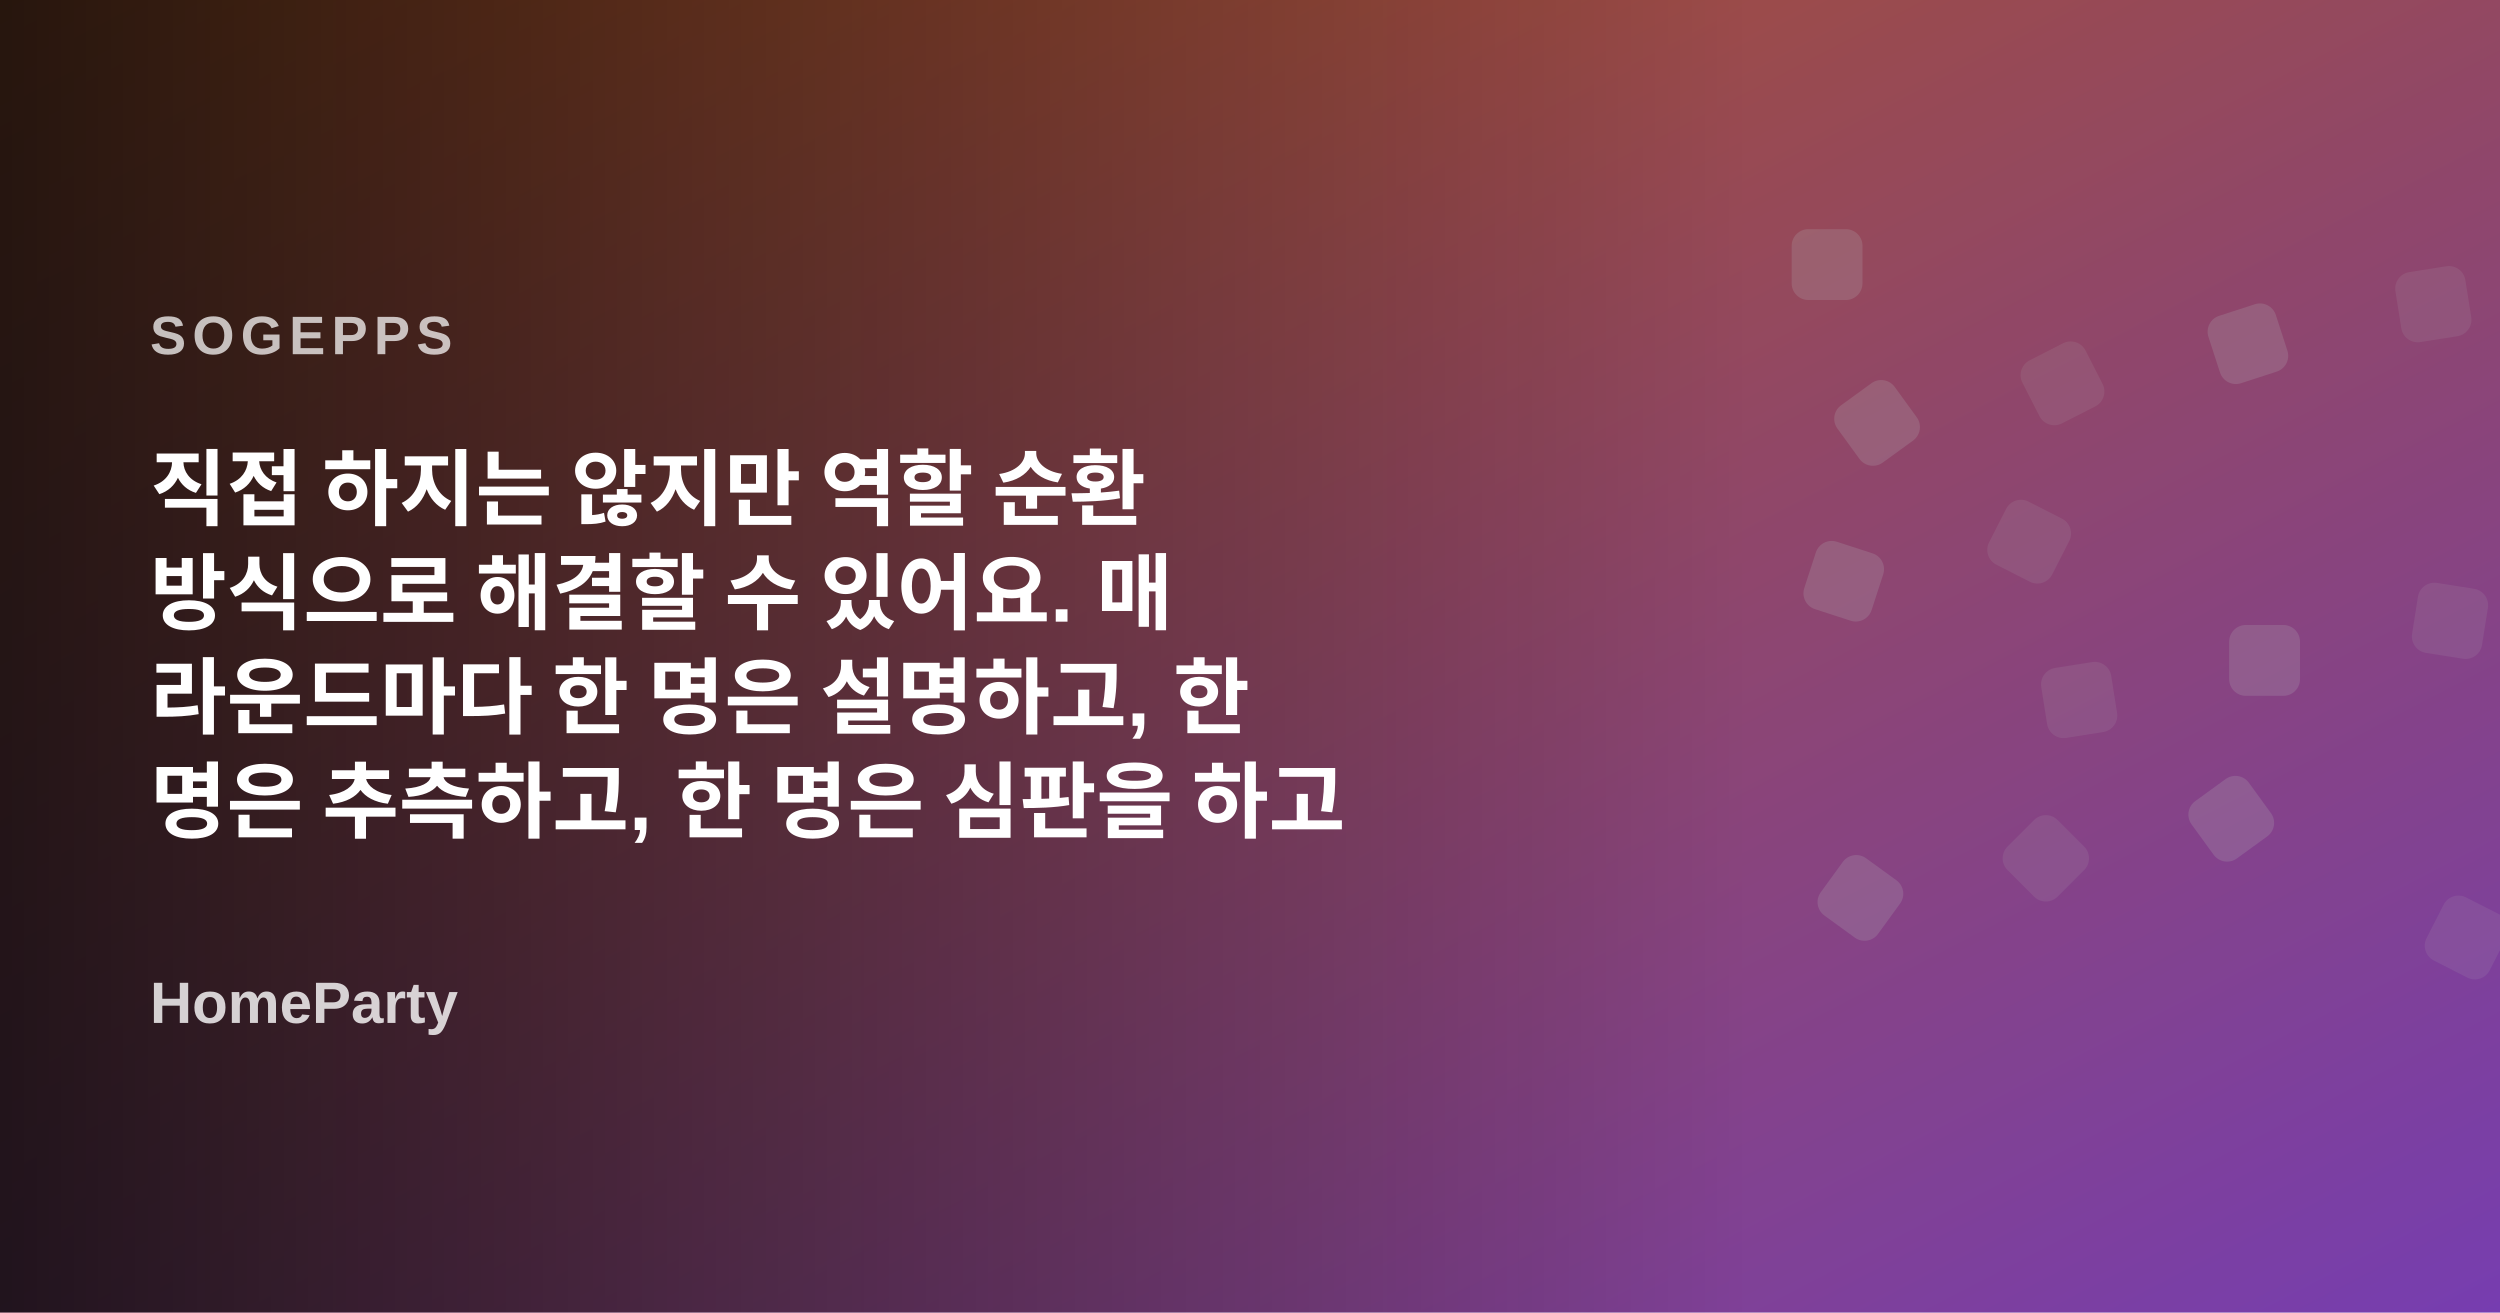
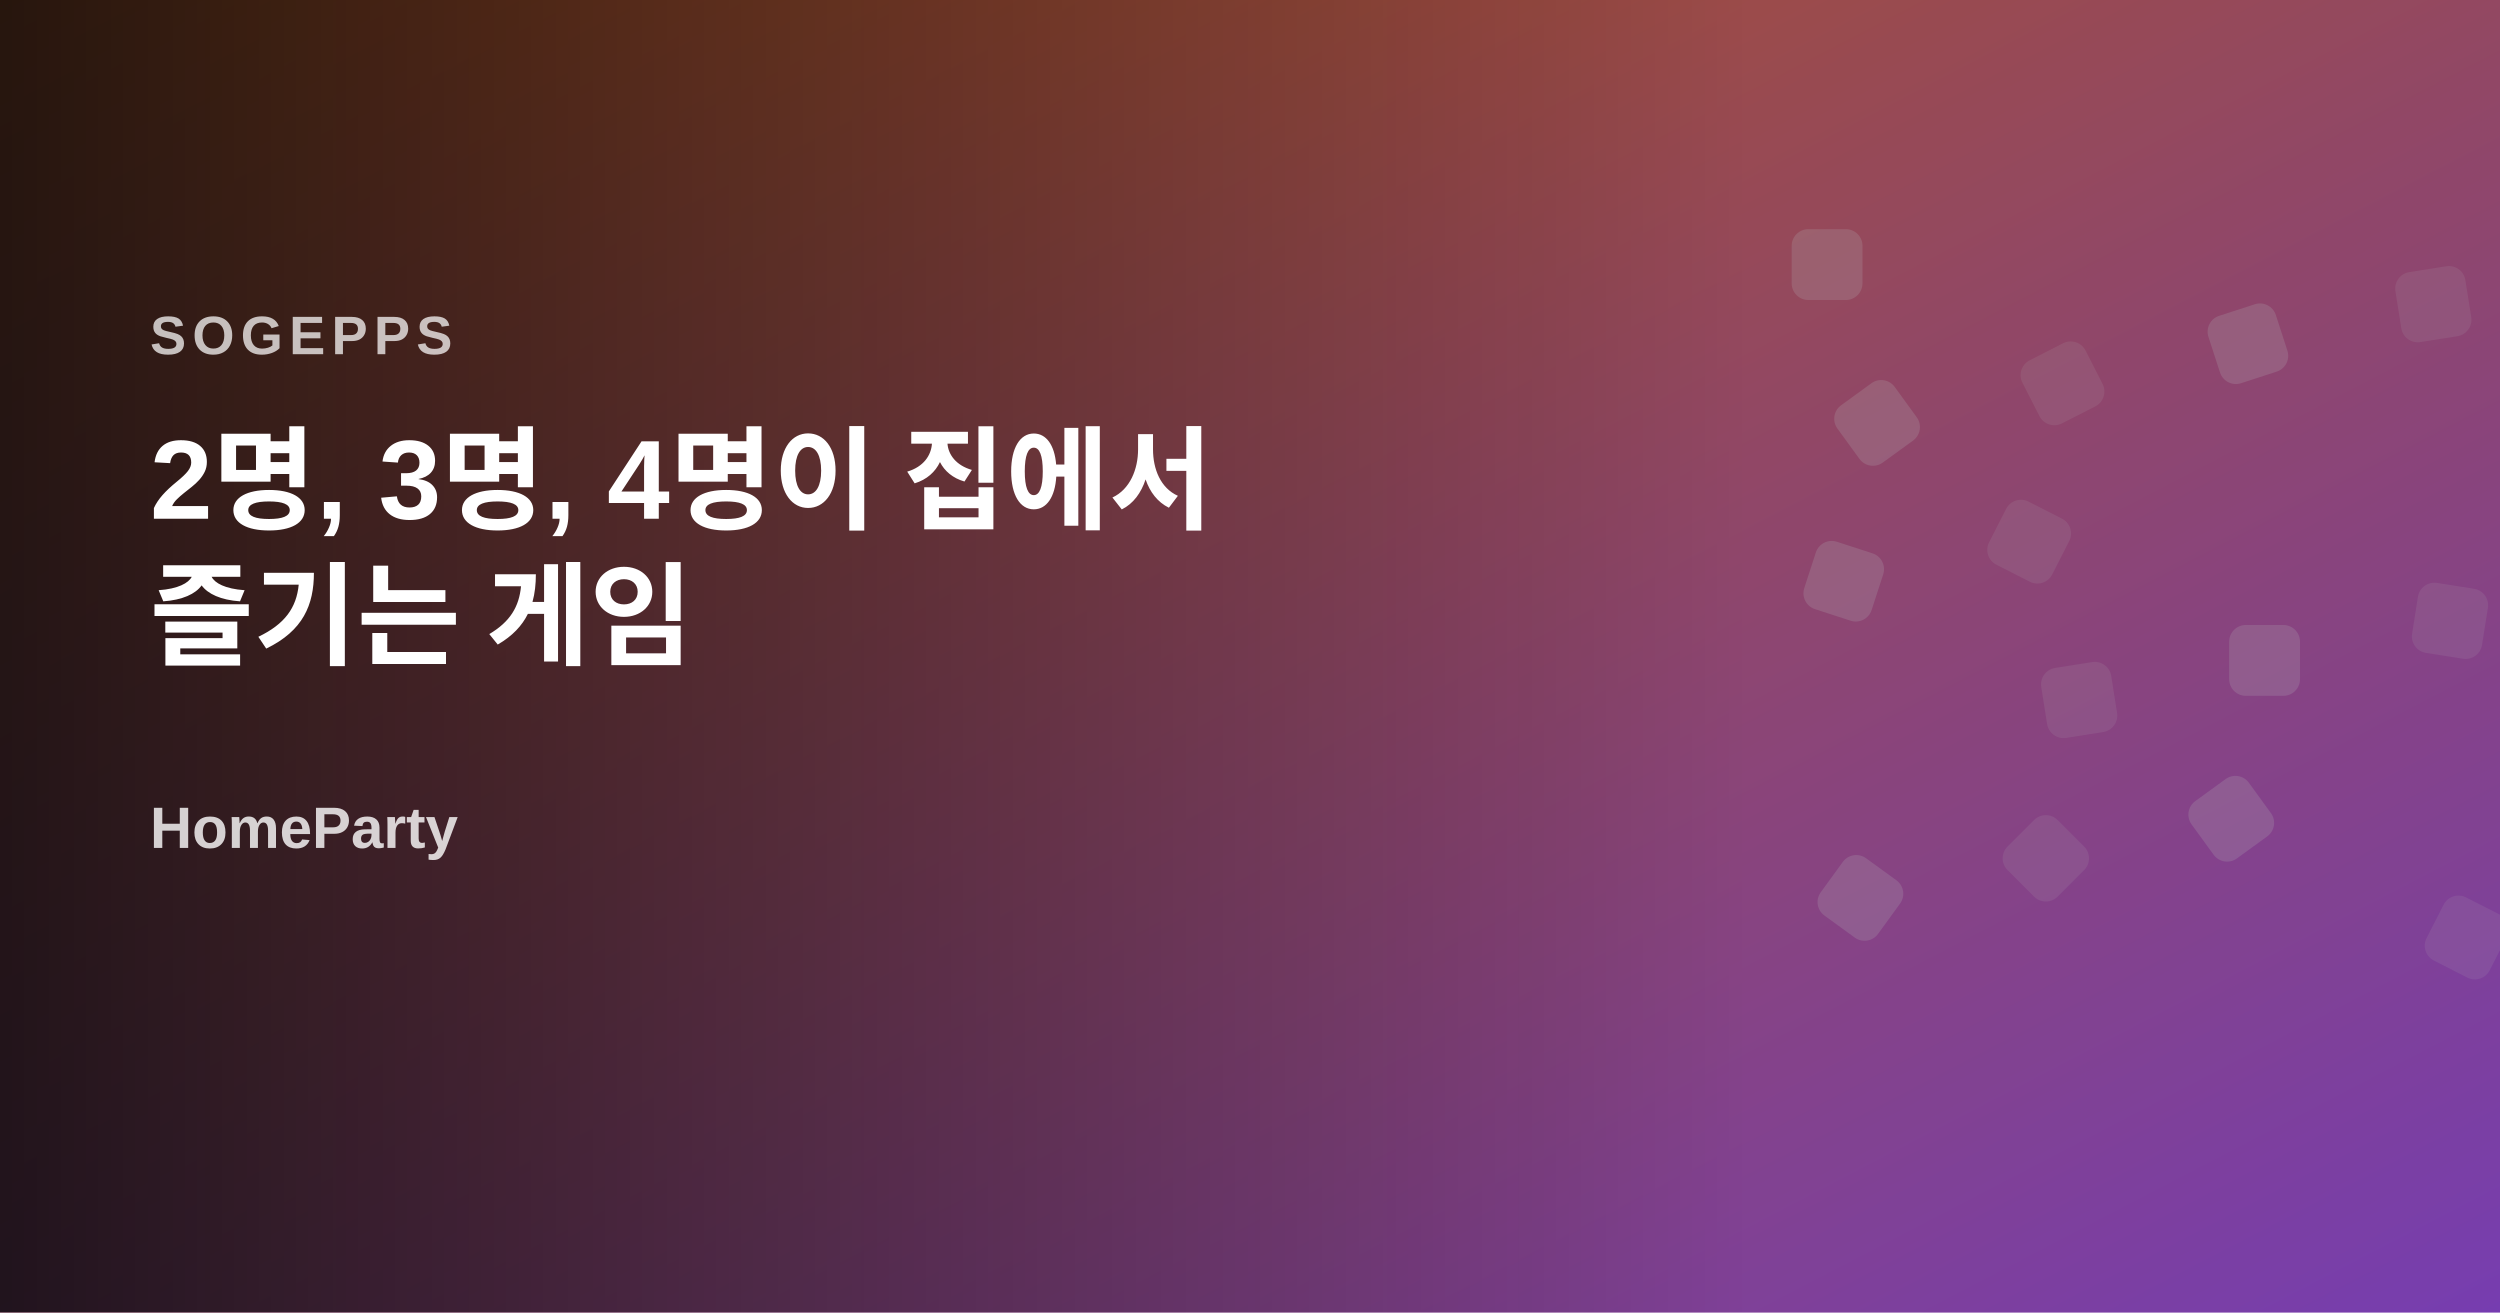
- <svg xmlns="http://www.w3.org/2000/svg" width="1200" height="630" viewBox="0 0 1200 630" role="img" aria-label="직접 하지는 않지만 역할 순환 방식으로 해결할 수 있어요. 매 라운드마다 한 명은 설명하고, 한 명은 추측하고, 한 명은 심판을 하고 역할이 바뀌어요.">
+ <svg xmlns="http://www.w3.org/2000/svg" width="1200" height="630" viewBox="0 0 1200 630" role="img" aria-label="2명, 3명, 4명이 집에서 즐기는 게임">
  <defs>
    <linearGradient id="g" x1="0" y1="0" x2="1" y2="1">
      <stop offset="0%" stop-color="#f97316" />
      <stop offset="100%" stop-color="#a855f7" />
    </linearGradient>
    <linearGradient id="v" x1="0" y1="0" x2="1" y2="0">
      <stop offset="0%" stop-color="rgba(4,6,12,0.86)" />
      <stop offset="70%" stop-color="rgba(4,6,12,0.30)" />
    </linearGradient>
  </defs>
  <rect width="1200" height="630" fill="url(#g)" />
  <g transform="translate(860,110)">
    <rect x="0" y="0" width="34" height="34" rx="8" fill="rgba(255,255,255,0.22)" transform="rotate(0 17 17)" />
    <rect x="97" y="133" width="34" height="34" rx="8" fill="rgba(255,255,255,0.13)" transform="rotate(27 114 150)" />
    <rect x="194" y="266" width="34" height="34" rx="8" fill="rgba(255,255,255,0.22)" transform="rotate(54 211 283)" />
    <rect x="291" y="19" width="34" height="34" rx="8" fill="rgba(255,255,255,0.13)" transform="rotate(81 308 36)" />
    <rect x="8" y="152" width="34" height="34" rx="8" fill="rgba(255,255,255,0.22)" transform="rotate(108 25 169)" />
    <rect x="105" y="285" width="34" height="34" rx="8" fill="rgba(255,255,255,0.13)" transform="rotate(135 122 302)" />
    <rect x="202" y="38" width="34" height="34" rx="8" fill="rgba(255,255,255,0.22)" transform="rotate(162 219 55)" />
    <rect x="299" y="171" width="34" height="34" rx="8" fill="rgba(255,255,255,0.13)" transform="rotate(189 316 188)" />
    <rect x="16" y="304" width="34" height="34" rx="8" fill="rgba(255,255,255,0.22)" transform="rotate(216 33 321)" />
    <rect x="113" y="57" width="34" height="34" rx="8" fill="rgba(255,255,255,0.13)" transform="rotate(243 130 74)" />
    <rect x="210" y="190" width="34" height="34" rx="8" fill="rgba(255,255,255,0.22)" transform="rotate(270 227 207)" />
    <rect x="307" y="323" width="34" height="34" rx="8" fill="rgba(255,255,255,0.13)" transform="rotate(297 324 340)" />
    <rect x="24" y="76" width="34" height="34" rx="8" fill="rgba(255,255,255,0.22)" transform="rotate(324 41 93)" />
    <rect x="121" y="209" width="34" height="34" rx="8" fill="rgba(255,255,255,0.13)" transform="rotate(351 138 226)" />
  </g>
  <rect width="1200" height="630" fill="url(#v)" />
  <text x="72" y="170" font-family="Segoe UI, Arial, sans-serif" font-size="26" font-weight="700" letter-spacing="3" fill="rgba(255,255,255,0.72)">SOGEPPS</text>
-   <text x="72" y="249" font-family="Segoe UI, Arial, sans-serif" font-size="40" font-weight="700" fill="#ffffff">직접 하지는 않지만 역할 순환</text>
-   <text x="72" y="299" font-family="Segoe UI, Arial, sans-serif" font-size="40" font-weight="700" fill="#ffffff">방식으로 해결할 수 있어요. 매</text>
-   <text x="72" y="349" font-family="Segoe UI, Arial, sans-serif" font-size="40" font-weight="700" fill="#ffffff">라운드마다 한 명은 설명하고, 한</text>
-   <text x="72" y="399" font-family="Segoe UI, Arial, sans-serif" font-size="40" font-weight="700" fill="#ffffff">명은 추측하고, 한 명은 심판을 하고</text>
-   <text x="72" y="491" font-family="Segoe UI, Arial, sans-serif" font-size="28" font-weight="600" fill="rgba(255,255,255,0.80)">HomeParty</text>
+   <text x="72" y="249" font-family="Segoe UI, Arial, sans-serif" font-size="54" font-weight="700" fill="#ffffff">2명, 3명, 4명이 집에서</text>
+   <text x="72" y="315" font-family="Segoe UI, Arial, sans-serif" font-size="54" font-weight="700" fill="#ffffff">즐기는 게임</text>
+   <text x="72" y="407" font-family="Segoe UI, Arial, sans-serif" font-size="28" font-weight="600" fill="rgba(255,255,255,0.80)">HomeParty</text>
</svg>
